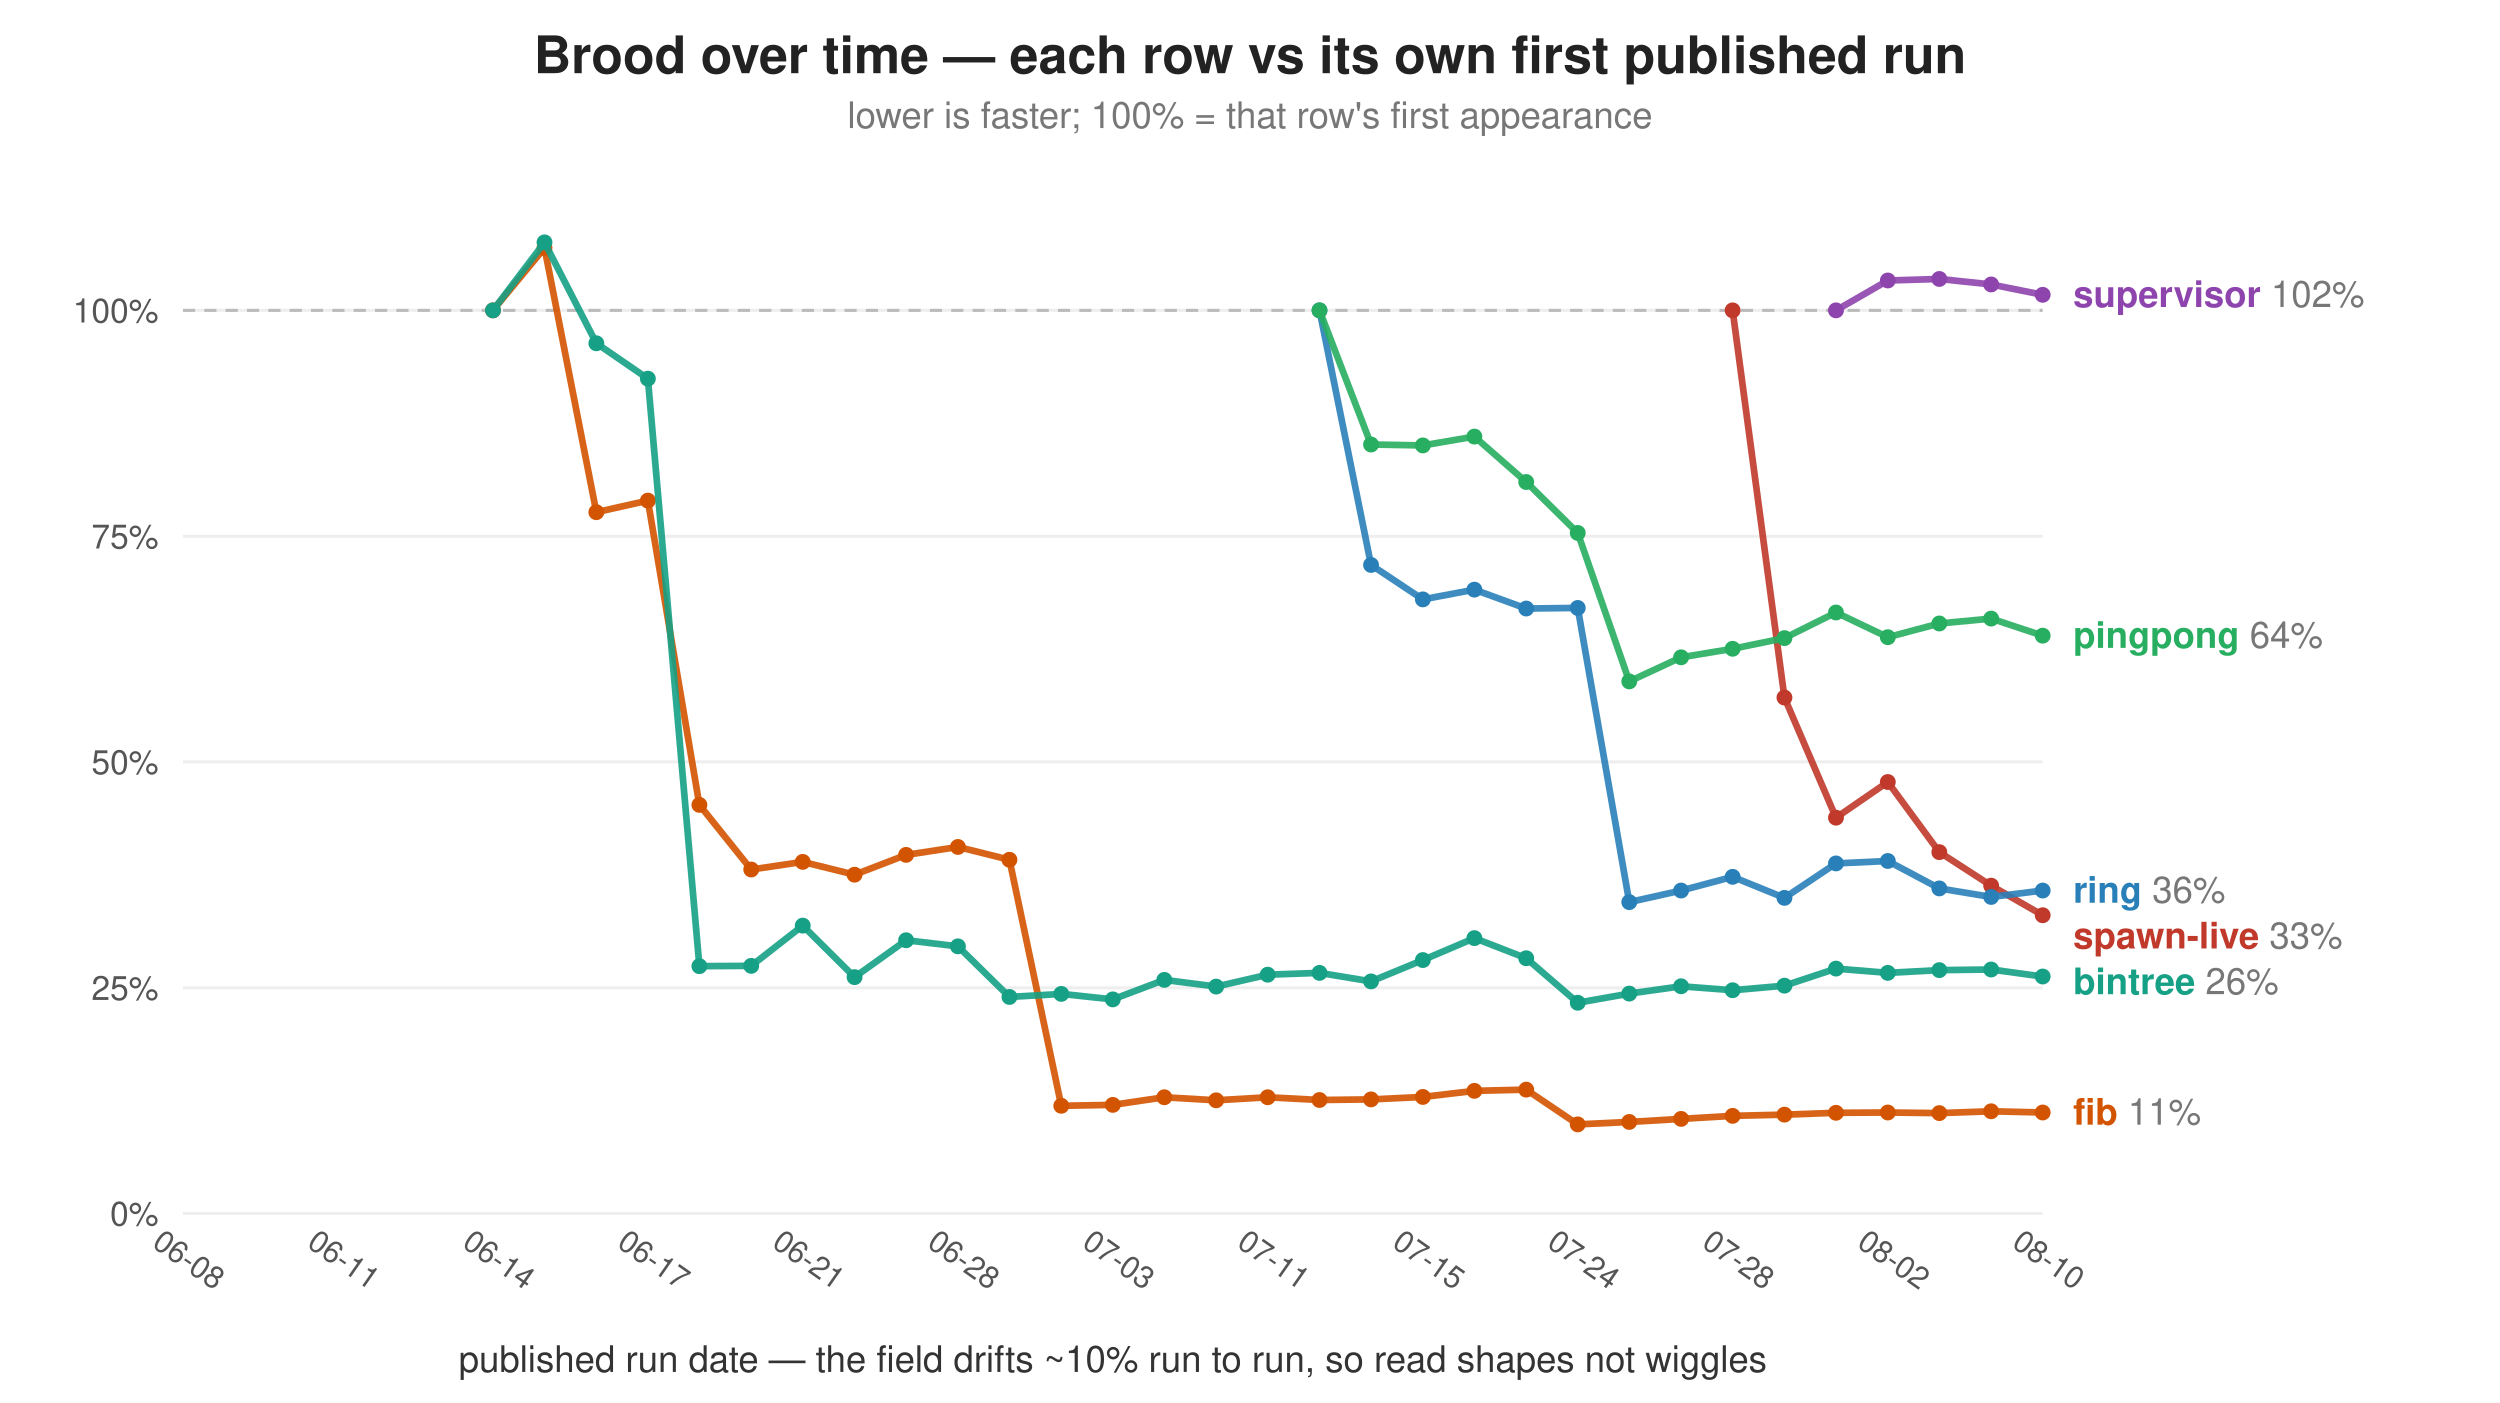
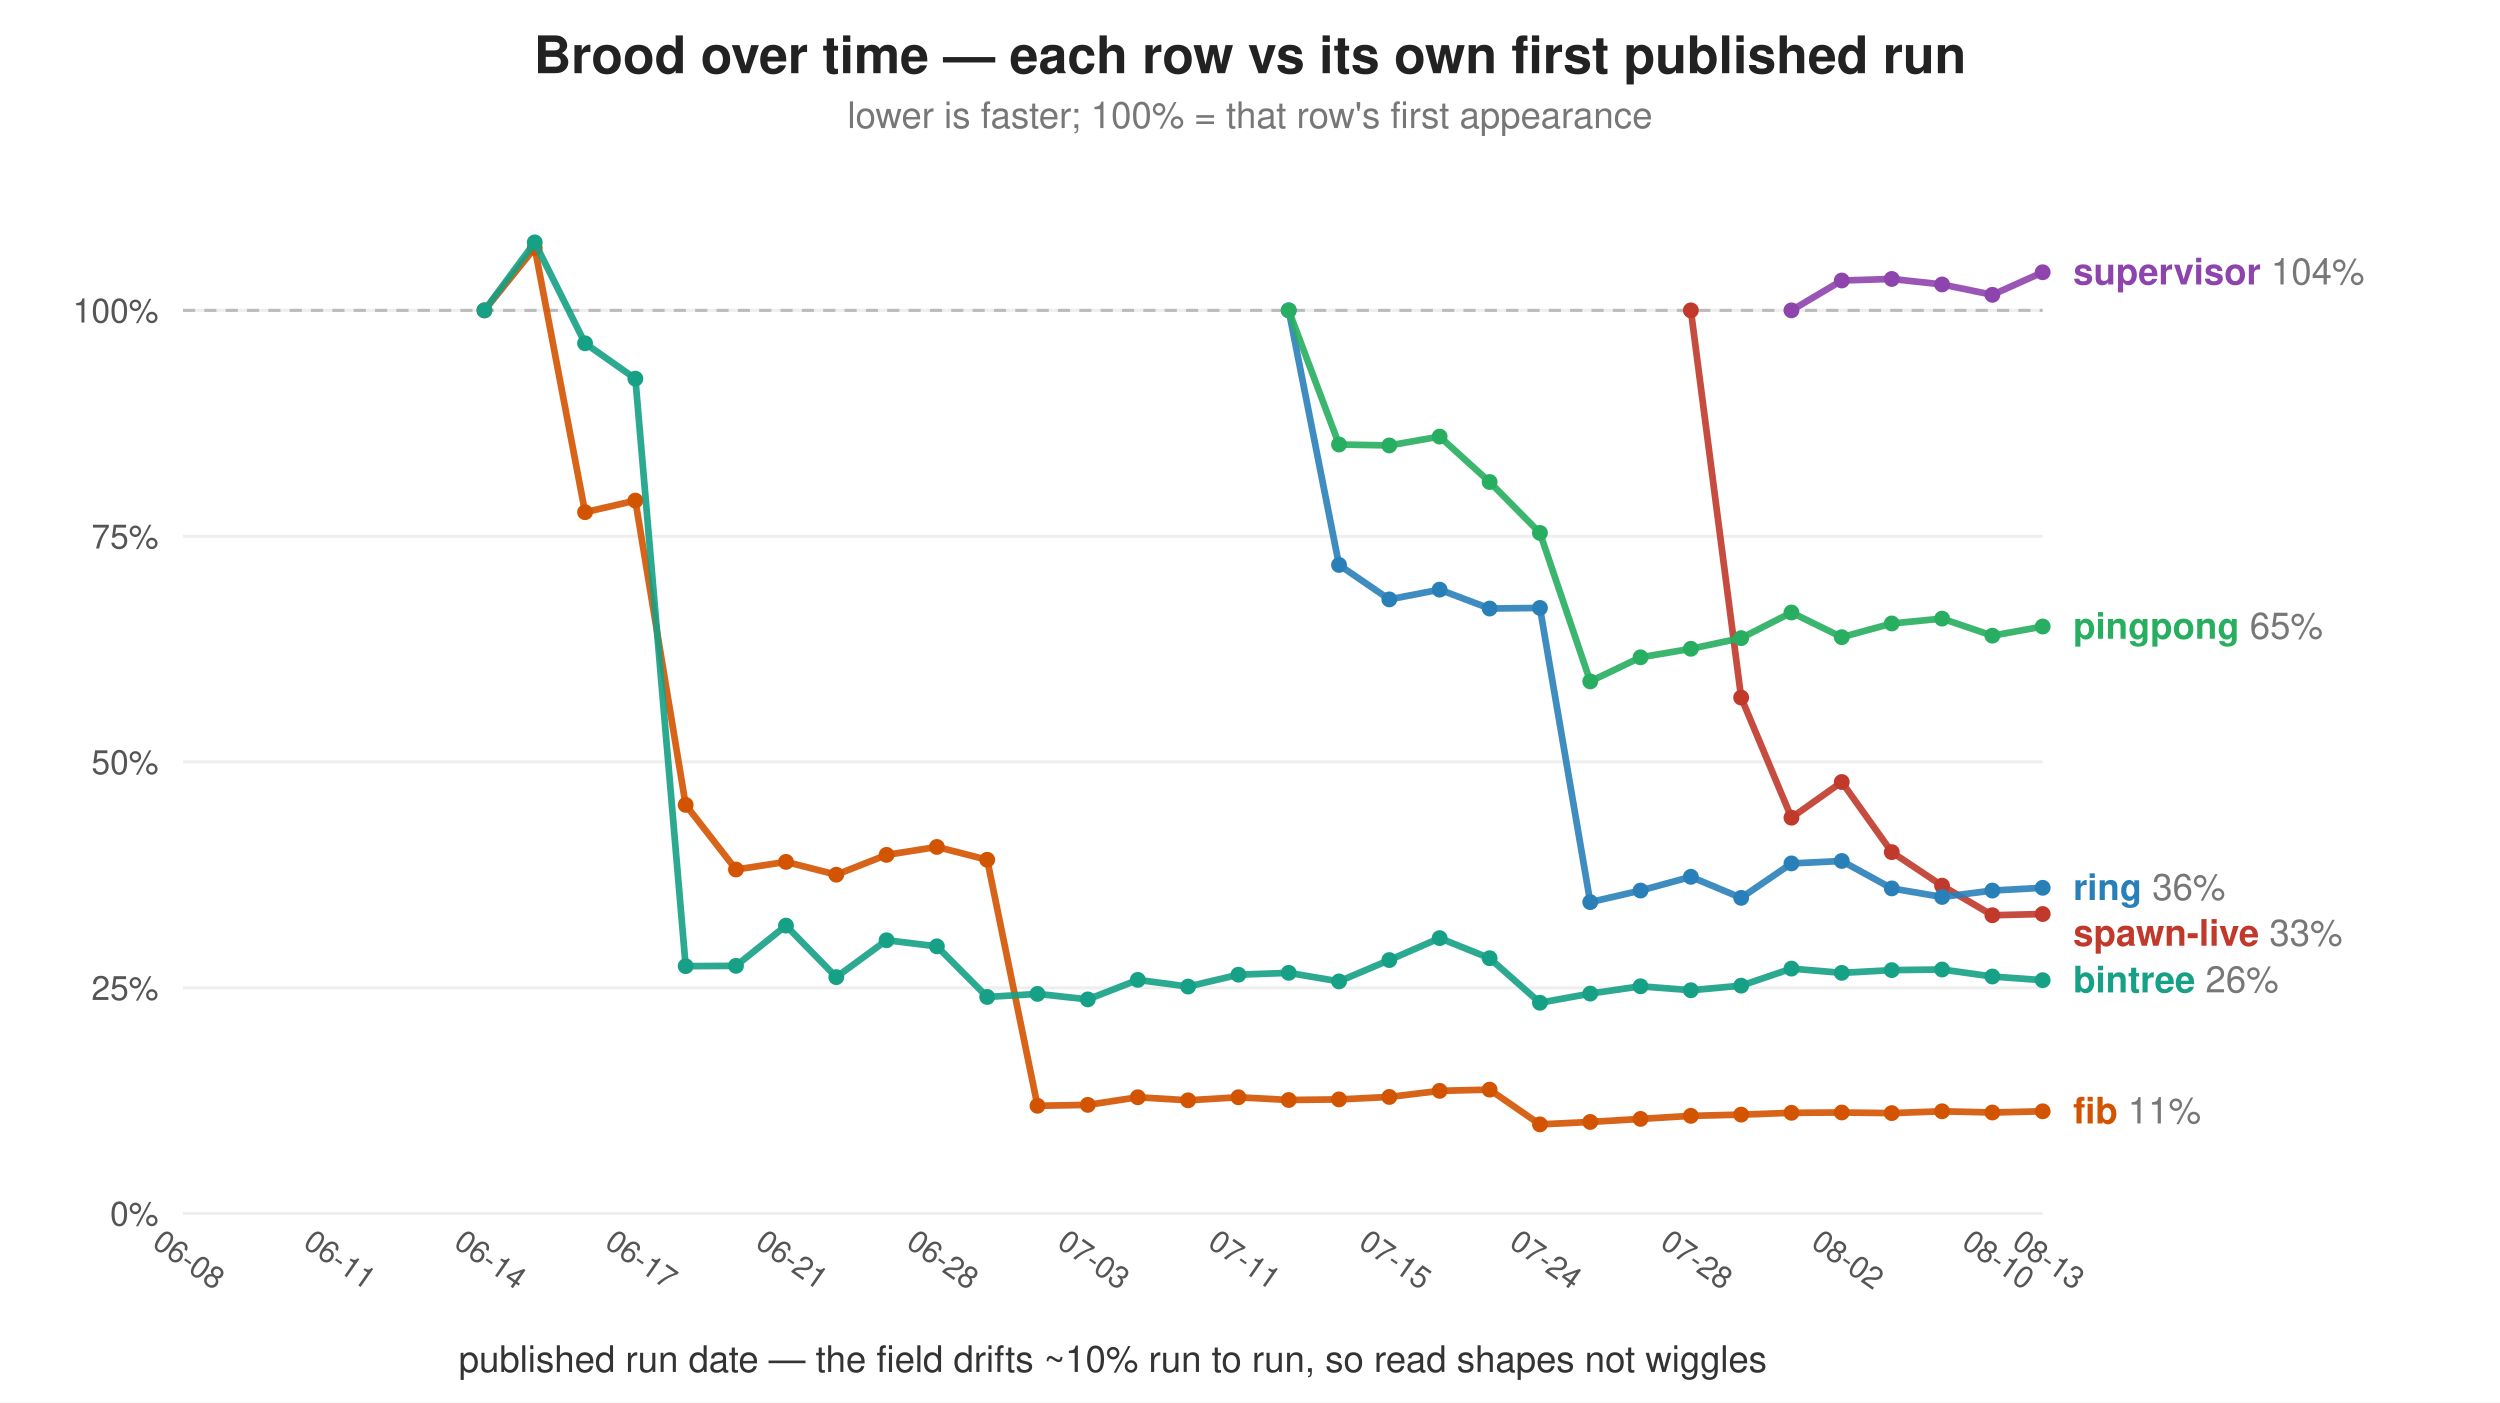
<svg xmlns="http://www.w3.org/2000/svg" width="820" height="460" viewBox="0 0 820 460" font-family="system-ui,Segoe UI,Helvetica,Arial,sans-serif">
  <rect width="820" height="460" fill="#ffffff" />
  <text x="410.0" y="24" text-anchor="middle" font-size="17" font-weight="700" fill="#222">Brood over time — each row vs its own first published run</text>
  <text x="410.0" y="42" text-anchor="middle" font-size="12" fill="#777">lower is faster; 100% = that row's first appearance</text>
  <line x1="60" y1="398.0" x2="670" y2="398.0" stroke="#eee" />
  <text x="52" y="402.0" text-anchor="end" font-size="11" fill="#555">0%</text>
  <line x1="60" y1="324.0" x2="670" y2="324.0" stroke="#eee" />
  <text x="52" y="328.0" text-anchor="end" font-size="11" fill="#555">25%</text>
  <line x1="60" y1="249.9" x2="670" y2="249.9" stroke="#eee" />
  <text x="52" y="253.9" text-anchor="end" font-size="11" fill="#555">50%</text>
  <line x1="60" y1="175.9" x2="670" y2="175.9" stroke="#eee" />
  <text x="52" y="179.9" text-anchor="end" font-size="11" fill="#555">75%</text>
  <line x1="60" y1="101.8" x2="670" y2="101.8" stroke="#eee" />
  <text x="52" y="105.8" text-anchor="end" font-size="11" fill="#555">100%</text>
  <line x1="60" y1="101.8" x2="670" y2="101.8" stroke="#bbb" stroke-dasharray="4,3" />
  <text x="60.0" y="416" text-anchor="middle" font-size="10" fill="#555" transform="rotate(35 60.0 416)">06-08</text>
-   <text x="110.8" y="416" text-anchor="middle" font-size="10" fill="#555" transform="rotate(35 110.8 416)">06-11</text>
-   <text x="161.7" y="416" text-anchor="middle" font-size="10" fill="#555" transform="rotate(35 161.7 416)">06-14</text>
-   <text x="212.5" y="416" text-anchor="middle" font-size="10" fill="#555" transform="rotate(35 212.5 416)">06-17</text>
-   <text x="263.3" y="416" text-anchor="middle" font-size="10" fill="#555" transform="rotate(35 263.3 416)">06-21</text>
-   <text x="314.2" y="416" text-anchor="middle" font-size="10" fill="#555" transform="rotate(35 314.2 416)">06-28</text>
-   <text x="365.0" y="416" text-anchor="middle" font-size="10" fill="#555" transform="rotate(35 365.0 416)">07-03</text>
-   <text x="415.8" y="416" text-anchor="middle" font-size="10" fill="#555" transform="rotate(35 415.8 416)">07-11</text>
-   <text x="466.7" y="416" text-anchor="middle" font-size="10" fill="#555" transform="rotate(35 466.7 416)">07-15</text>
-   <text x="517.5" y="416" text-anchor="middle" font-size="10" fill="#555" transform="rotate(35 517.5 416)">07-24</text>
-   <text x="568.3" y="416" text-anchor="middle" font-size="10" fill="#555" transform="rotate(35 568.3 416)">07-28</text>
-   <text x="619.2" y="416" text-anchor="middle" font-size="10" fill="#555" transform="rotate(35 619.2 416)">08-02</text>
-   <text x="670.0" y="416" text-anchor="middle" font-size="10" fill="#555" transform="rotate(35 670.0 416)">08-10</text>
-   <polyline fill="none" stroke="#c0392b" stroke-width="2.2" stroke-opacity="0.9" points="568.3,101.8 585.3,228.8 602.2,268.2 619.2,256.5 636.1,279.5 653.1,290.5 670.0,300.2" />
-   <circle cx="568.3" cy="101.8" r="2.6" fill="#c0392b" />
-   <circle cx="585.3" cy="228.8" r="2.6" fill="#c0392b" />
-   <circle cx="602.2" cy="268.2" r="2.6" fill="#c0392b" />
-   <circle cx="619.2" cy="256.5" r="2.6" fill="#c0392b" />
-   <circle cx="636.1" cy="279.5" r="2.6" fill="#c0392b" />
-   <circle cx="653.1" cy="290.5" r="2.6" fill="#c0392b" />
-   <circle cx="670.0" cy="300.2" r="2.6" fill="#c0392b" />
-   <polyline fill="none" stroke="#8e44ad" stroke-width="2.2" stroke-opacity="0.9" points="602.2,101.8 619.2,92.0 636.1,91.5 653.1,93.3 670.0,96.7" />
-   <circle cx="602.2" cy="101.8" r="2.6" fill="#8e44ad" />
-   <circle cx="619.2" cy="92.0" r="2.6" fill="#8e44ad" />
-   <circle cx="636.1" cy="91.5" r="2.6" fill="#8e44ad" />
-   <circle cx="653.1" cy="93.3" r="2.6" fill="#8e44ad" />
-   <circle cx="670.0" cy="96.7" r="2.6" fill="#8e44ad" />
-   <polyline fill="none" stroke="#2980b9" stroke-width="2.2" stroke-opacity="0.9" points="432.8,101.8 449.7,185.3 466.7,196.6 483.6,193.4 500.6,199.6 517.5,199.4 534.4,295.9 551.4,292.1 568.3,287.6 585.3,294.5 602.2,283.2 619.2,282.4 636.1,291.4 653.1,294.2 670.0,292.1" />
-   <circle cx="432.8" cy="101.8" r="2.6" fill="#2980b9" />
-   <circle cx="449.7" cy="185.3" r="2.6" fill="#2980b9" />
-   <circle cx="466.7" cy="196.6" r="2.6" fill="#2980b9" />
-   <circle cx="483.6" cy="193.4" r="2.6" fill="#2980b9" />
-   <circle cx="500.6" cy="199.6" r="2.6" fill="#2980b9" />
-   <circle cx="517.5" cy="199.4" r="2.6" fill="#2980b9" />
-   <circle cx="534.4" cy="295.9" r="2.6" fill="#2980b9" />
-   <circle cx="551.4" cy="292.1" r="2.6" fill="#2980b9" />
-   <circle cx="568.3" cy="287.6" r="2.6" fill="#2980b9" />
-   <circle cx="585.3" cy="294.5" r="2.6" fill="#2980b9" />
-   <circle cx="602.2" cy="283.2" r="2.6" fill="#2980b9" />
-   <circle cx="619.2" cy="282.4" r="2.6" fill="#2980b9" />
-   <circle cx="636.1" cy="291.4" r="2.6" fill="#2980b9" />
-   <circle cx="653.1" cy="294.2" r="2.6" fill="#2980b9" />
-   <circle cx="670.0" cy="292.1" r="2.6" fill="#2980b9" />
-   <polyline fill="none" stroke="#27ae60" stroke-width="2.2" stroke-opacity="0.9" points="432.8,101.8 449.7,145.8 466.7,146.1 483.6,143.2 500.6,158.1 517.5,174.8 534.4,223.5 551.4,215.6 568.3,212.8 585.3,209.3 602.2,200.9 619.2,209.0 636.1,204.5 653.1,202.9 670.0,208.5" />
-   <circle cx="432.8" cy="101.8" r="2.6" fill="#27ae60" />
-   <circle cx="449.7" cy="145.8" r="2.6" fill="#27ae60" />
-   <circle cx="466.7" cy="146.1" r="2.6" fill="#27ae60" />
-   <circle cx="483.6" cy="143.2" r="2.6" fill="#27ae60" />
-   <circle cx="500.6" cy="158.1" r="2.6" fill="#27ae60" />
-   <circle cx="517.5" cy="174.8" r="2.6" fill="#27ae60" />
-   <circle cx="534.4" cy="223.5" r="2.6" fill="#27ae60" />
-   <circle cx="551.4" cy="215.6" r="2.6" fill="#27ae60" />
-   <circle cx="568.3" cy="212.8" r="2.6" fill="#27ae60" />
-   <circle cx="585.3" cy="209.3" r="2.6" fill="#27ae60" />
-   <circle cx="602.2" cy="200.9" r="2.6" fill="#27ae60" />
-   <circle cx="619.2" cy="209.0" r="2.6" fill="#27ae60" />
-   <circle cx="636.1" cy="204.5" r="2.6" fill="#27ae60" />
-   <circle cx="653.1" cy="202.9" r="2.6" fill="#27ae60" />
-   <circle cx="670.0" cy="208.5" r="2.6" fill="#27ae60" />
-   <polyline fill="none" stroke="#d35400" stroke-width="2.2" stroke-opacity="0.9" points="161.7,101.8 178.6,81.3 195.6,168.0 212.5,164.2 229.4,264.0 246.4,285.2 263.3,282.7 280.3,286.9 297.2,280.4 314.2,277.8 331.1,282.0 348.1,362.7 365.0,362.4 381.9,359.9 398.9,360.9 415.8,359.9 432.8,360.8 449.7,360.6 466.7,359.8 483.6,357.8 500.6,357.4 517.5,368.8 534.4,368.0 551.4,367.0 568.3,366.0 585.3,365.6 602.2,365.0 619.2,364.9 636.1,365.1 653.1,364.5 670.0,364.9" />
-   <circle cx="161.7" cy="101.8" r="2.6" fill="#d35400" />
-   <circle cx="178.6" cy="81.3" r="2.6" fill="#d35400" />
-   <circle cx="195.6" cy="168.0" r="2.6" fill="#d35400" />
-   <circle cx="212.5" cy="164.2" r="2.6" fill="#d35400" />
-   <circle cx="229.4" cy="264.0" r="2.6" fill="#d35400" />
-   <circle cx="246.4" cy="285.2" r="2.6" fill="#d35400" />
-   <circle cx="263.3" cy="282.7" r="2.6" fill="#d35400" />
-   <circle cx="280.3" cy="286.9" r="2.6" fill="#d35400" />
-   <circle cx="297.2" cy="280.4" r="2.6" fill="#d35400" />
-   <circle cx="314.2" cy="277.8" r="2.6" fill="#d35400" />
-   <circle cx="331.1" cy="282.0" r="2.6" fill="#d35400" />
-   <circle cx="348.1" cy="362.7" r="2.6" fill="#d35400" />
-   <circle cx="365.0" cy="362.4" r="2.6" fill="#d35400" />
-   <circle cx="381.9" cy="359.9" r="2.6" fill="#d35400" />
-   <circle cx="398.9" cy="360.9" r="2.6" fill="#d35400" />
-   <circle cx="415.8" cy="359.9" r="2.6" fill="#d35400" />
-   <circle cx="432.8" cy="360.8" r="2.6" fill="#d35400" />
-   <circle cx="449.7" cy="360.6" r="2.6" fill="#d35400" />
-   <circle cx="466.7" cy="359.8" r="2.6" fill="#d35400" />
-   <circle cx="483.6" cy="357.8" r="2.6" fill="#d35400" />
-   <circle cx="500.6" cy="357.4" r="2.6" fill="#d35400" />
-   <circle cx="517.5" cy="368.8" r="2.6" fill="#d35400" />
-   <circle cx="534.4" cy="368.0" r="2.6" fill="#d35400" />
-   <circle cx="551.4" cy="367.0" r="2.6" fill="#d35400" />
-   <circle cx="568.3" cy="366.0" r="2.6" fill="#d35400" />
-   <circle cx="585.3" cy="365.6" r="2.6" fill="#d35400" />
-   <circle cx="602.2" cy="365.0" r="2.6" fill="#d35400" />
-   <circle cx="619.2" cy="364.9" r="2.6" fill="#d35400" />
-   <circle cx="636.1" cy="365.1" r="2.6" fill="#d35400" />
-   <circle cx="653.1" cy="364.5" r="2.6" fill="#d35400" />
-   <circle cx="670.0" cy="364.9" r="2.6" fill="#d35400" />
-   <polyline fill="none" stroke="#16a085" stroke-width="2.2" stroke-opacity="0.9" points="161.7,101.8 178.6,79.5 195.6,112.6 212.5,124.2 229.4,316.9 246.4,316.8 263.3,303.6 280.3,320.5 297.2,308.4 314.2,310.4 331.1,327.0 348.1,326.0 365.0,327.8 381.9,321.4 398.9,323.6 415.8,319.7 432.8,319.1 449.7,321.9 466.7,314.9 483.6,307.7 500.6,314.3 517.5,328.9 534.4,325.9 551.4,323.5 568.3,324.8 585.3,323.3 602.2,317.7 619.2,319.1 636.1,318.2 653.1,318.0 670.0,320.3" />
-   <circle cx="161.7" cy="101.8" r="2.6" fill="#16a085" />
-   <circle cx="178.6" cy="79.5" r="2.6" fill="#16a085" />
-   <circle cx="195.6" cy="112.6" r="2.6" fill="#16a085" />
-   <circle cx="212.5" cy="124.2" r="2.6" fill="#16a085" />
-   <circle cx="229.4" cy="316.9" r="2.6" fill="#16a085" />
-   <circle cx="246.4" cy="316.8" r="2.6" fill="#16a085" />
-   <circle cx="263.3" cy="303.6" r="2.6" fill="#16a085" />
-   <circle cx="280.3" cy="320.5" r="2.6" fill="#16a085" />
-   <circle cx="297.2" cy="308.4" r="2.6" fill="#16a085" />
-   <circle cx="314.2" cy="310.4" r="2.6" fill="#16a085" />
-   <circle cx="331.1" cy="327.0" r="2.6" fill="#16a085" />
-   <circle cx="348.1" cy="326.0" r="2.6" fill="#16a085" />
-   <circle cx="365.0" cy="327.8" r="2.6" fill="#16a085" />
-   <circle cx="381.9" cy="321.4" r="2.6" fill="#16a085" />
-   <circle cx="398.9" cy="323.6" r="2.6" fill="#16a085" />
-   <circle cx="415.8" cy="319.7" r="2.6" fill="#16a085" />
-   <circle cx="432.8" cy="319.1" r="2.6" fill="#16a085" />
-   <circle cx="449.7" cy="321.9" r="2.6" fill="#16a085" />
-   <circle cx="466.7" cy="314.9" r="2.6" fill="#16a085" />
-   <circle cx="483.6" cy="307.7" r="2.6" fill="#16a085" />
-   <circle cx="500.6" cy="314.3" r="2.6" fill="#16a085" />
-   <circle cx="517.5" cy="328.9" r="2.6" fill="#16a085" />
-   <circle cx="534.4" cy="325.9" r="2.6" fill="#16a085" />
-   <circle cx="551.4" cy="323.5" r="2.6" fill="#16a085" />
-   <circle cx="568.3" cy="324.8" r="2.6" fill="#16a085" />
-   <circle cx="585.3" cy="323.3" r="2.6" fill="#16a085" />
-   <circle cx="602.2" cy="317.7" r="2.6" fill="#16a085" />
-   <circle cx="619.2" cy="319.1" r="2.6" fill="#16a085" />
-   <circle cx="636.1" cy="318.2" r="2.6" fill="#16a085" />
-   <circle cx="653.1" cy="318.0" r="2.6" fill="#16a085" />
-   <circle cx="670.0" cy="320.3" r="2.6" fill="#16a085" />
-   <text x="680" y="100.7" font-size="12" font-weight="600" fill="#8e44ad">supervisor <tspan font-weight="400" fill="#777">102%</tspan>
+   <text x="109.5" y="416" text-anchor="middle" font-size="10" fill="#555" transform="rotate(35 109.5 416)">06-11</text>
+   <text x="158.9" y="416" text-anchor="middle" font-size="10" fill="#555" transform="rotate(35 158.9 416)">06-14</text>
+   <text x="208.4" y="416" text-anchor="middle" font-size="10" fill="#555" transform="rotate(35 208.4 416)">06-17</text>
+   <text x="257.8" y="416" text-anchor="middle" font-size="10" fill="#555" transform="rotate(35 257.8 416)">06-21</text>
+   <text x="307.3" y="416" text-anchor="middle" font-size="10" fill="#555" transform="rotate(35 307.3 416)">06-28</text>
+   <text x="356.8" y="416" text-anchor="middle" font-size="10" fill="#555" transform="rotate(35 356.8 416)">07-03</text>
+   <text x="406.2" y="416" text-anchor="middle" font-size="10" fill="#555" transform="rotate(35 406.2 416)">07-11</text>
+   <text x="455.7" y="416" text-anchor="middle" font-size="10" fill="#555" transform="rotate(35 455.7 416)">07-15</text>
+   <text x="505.1" y="416" text-anchor="middle" font-size="10" fill="#555" transform="rotate(35 505.1 416)">07-24</text>
+   <text x="554.6" y="416" text-anchor="middle" font-size="10" fill="#555" transform="rotate(35 554.6 416)">07-28</text>
+   <text x="604.1" y="416" text-anchor="middle" font-size="10" fill="#555" transform="rotate(35 604.1 416)">08-02</text>
+   <text x="653.5" y="416" text-anchor="middle" font-size="10" fill="#555" transform="rotate(35 653.5 416)">08-10</text>
+   <text x="670.0" y="416" text-anchor="middle" font-size="10" fill="#555" transform="rotate(35 670.0 416)">08-13</text>
+   <polyline fill="none" stroke="#c0392b" stroke-width="2.2" stroke-opacity="0.9" points="554.6,101.8 571.1,228.8 587.6,268.2 604.1,256.5 620.5,279.5 637.0,290.5 653.5,300.2 670.0,299.8" />
+   <circle cx="554.6" cy="101.8" r="2.6" fill="#c0392b" />
+   <circle cx="571.1" cy="228.8" r="2.6" fill="#c0392b" />
+   <circle cx="587.6" cy="268.2" r="2.6" fill="#c0392b" />
+   <circle cx="604.1" cy="256.5" r="2.6" fill="#c0392b" />
+   <circle cx="620.5" cy="279.5" r="2.6" fill="#c0392b" />
+   <circle cx="637.0" cy="290.5" r="2.6" fill="#c0392b" />
+   <circle cx="653.5" cy="300.2" r="2.6" fill="#c0392b" />
+   <circle cx="670.0" cy="299.8" r="2.6" fill="#c0392b" />
+   <polyline fill="none" stroke="#8e44ad" stroke-width="2.2" stroke-opacity="0.9" points="587.6,101.8 604.1,92.0 620.5,91.5 637.0,93.3 653.5,96.7 670.0,89.3" />
+   <circle cx="587.6" cy="101.8" r="2.6" fill="#8e44ad" />
+   <circle cx="604.1" cy="92.0" r="2.6" fill="#8e44ad" />
+   <circle cx="620.5" cy="91.5" r="2.6" fill="#8e44ad" />
+   <circle cx="637.0" cy="93.3" r="2.6" fill="#8e44ad" />
+   <circle cx="653.5" cy="96.7" r="2.6" fill="#8e44ad" />
+   <circle cx="670.0" cy="89.3" r="2.6" fill="#8e44ad" />
+   <polyline fill="none" stroke="#2980b9" stroke-width="2.2" stroke-opacity="0.9" points="422.7,101.8 439.2,185.3 455.7,196.6 472.2,193.4 488.6,199.6 505.1,199.4 521.6,295.9 538.1,292.1 554.6,287.6 571.1,294.5 587.6,283.2 604.1,282.4 620.5,291.4 637.0,294.2 653.5,292.1 670.0,291.2" />
+   <circle cx="422.7" cy="101.8" r="2.6" fill="#2980b9" />
+   <circle cx="439.2" cy="185.3" r="2.6" fill="#2980b9" />
+   <circle cx="455.7" cy="196.6" r="2.6" fill="#2980b9" />
+   <circle cx="472.2" cy="193.4" r="2.6" fill="#2980b9" />
+   <circle cx="488.6" cy="199.6" r="2.6" fill="#2980b9" />
+   <circle cx="505.1" cy="199.4" r="2.6" fill="#2980b9" />
+   <circle cx="521.6" cy="295.9" r="2.6" fill="#2980b9" />
+   <circle cx="538.1" cy="292.1" r="2.6" fill="#2980b9" />
+   <circle cx="554.6" cy="287.6" r="2.6" fill="#2980b9" />
+   <circle cx="571.1" cy="294.5" r="2.6" fill="#2980b9" />
+   <circle cx="587.6" cy="283.2" r="2.6" fill="#2980b9" />
+   <circle cx="604.1" cy="282.4" r="2.6" fill="#2980b9" />
+   <circle cx="620.5" cy="291.4" r="2.6" fill="#2980b9" />
+   <circle cx="637.0" cy="294.2" r="2.6" fill="#2980b9" />
+   <circle cx="653.5" cy="292.1" r="2.6" fill="#2980b9" />
+   <circle cx="670.0" cy="291.2" r="2.6" fill="#2980b9" />
+   <polyline fill="none" stroke="#27ae60" stroke-width="2.2" stroke-opacity="0.9" points="422.7,101.8 439.2,145.8 455.7,146.1 472.2,143.2 488.6,158.1 505.1,174.8 521.6,223.5 538.1,215.6 554.6,212.8 571.1,209.3 587.6,200.9 604.1,209.0 620.5,204.5 637.0,202.9 653.5,208.5 670.0,205.5" />
+   <circle cx="422.7" cy="101.8" r="2.6" fill="#27ae60" />
+   <circle cx="439.2" cy="145.8" r="2.6" fill="#27ae60" />
+   <circle cx="455.7" cy="146.1" r="2.6" fill="#27ae60" />
+   <circle cx="472.2" cy="143.2" r="2.6" fill="#27ae60" />
+   <circle cx="488.6" cy="158.1" r="2.6" fill="#27ae60" />
+   <circle cx="505.1" cy="174.8" r="2.6" fill="#27ae60" />
+   <circle cx="521.6" cy="223.5" r="2.6" fill="#27ae60" />
+   <circle cx="538.1" cy="215.6" r="2.6" fill="#27ae60" />
+   <circle cx="554.6" cy="212.8" r="2.6" fill="#27ae60" />
+   <circle cx="571.1" cy="209.3" r="2.6" fill="#27ae60" />
+   <circle cx="587.6" cy="200.9" r="2.6" fill="#27ae60" />
+   <circle cx="604.1" cy="209.0" r="2.6" fill="#27ae60" />
+   <circle cx="620.5" cy="204.5" r="2.6" fill="#27ae60" />
+   <circle cx="637.0" cy="202.9" r="2.6" fill="#27ae60" />
+   <circle cx="653.5" cy="208.5" r="2.6" fill="#27ae60" />
+   <circle cx="670.0" cy="205.5" r="2.6" fill="#27ae60" />
+   <polyline fill="none" stroke="#d35400" stroke-width="2.2" stroke-opacity="0.9" points="158.9,101.8 175.4,81.3 191.9,168.0 208.4,164.2 224.9,264.0 241.4,285.2 257.8,282.7 274.3,286.9 290.8,280.4 307.3,277.8 323.8,282.0 340.3,362.7 356.8,362.4 373.2,359.9 389.7,360.9 406.2,359.9 422.7,360.8 439.2,360.6 455.7,359.8 472.2,357.8 488.6,357.4 505.1,368.8 521.6,368.0 538.1,367.0 554.6,366.0 571.1,365.6 587.6,365.0 604.1,364.9 620.5,365.1 637.0,364.5 653.5,364.9 670.0,364.5" />
+   <circle cx="158.9" cy="101.8" r="2.6" fill="#d35400" />
+   <circle cx="175.4" cy="81.3" r="2.6" fill="#d35400" />
+   <circle cx="191.9" cy="168.0" r="2.6" fill="#d35400" />
+   <circle cx="208.4" cy="164.2" r="2.6" fill="#d35400" />
+   <circle cx="224.9" cy="264.0" r="2.6" fill="#d35400" />
+   <circle cx="241.4" cy="285.2" r="2.6" fill="#d35400" />
+   <circle cx="257.8" cy="282.7" r="2.6" fill="#d35400" />
+   <circle cx="274.3" cy="286.9" r="2.6" fill="#d35400" />
+   <circle cx="290.8" cy="280.4" r="2.6" fill="#d35400" />
+   <circle cx="307.3" cy="277.8" r="2.6" fill="#d35400" />
+   <circle cx="323.8" cy="282.0" r="2.6" fill="#d35400" />
+   <circle cx="340.3" cy="362.7" r="2.6" fill="#d35400" />
+   <circle cx="356.8" cy="362.4" r="2.6" fill="#d35400" />
+   <circle cx="373.2" cy="359.9" r="2.6" fill="#d35400" />
+   <circle cx="389.7" cy="360.9" r="2.6" fill="#d35400" />
+   <circle cx="406.2" cy="359.9" r="2.6" fill="#d35400" />
+   <circle cx="422.7" cy="360.8" r="2.6" fill="#d35400" />
+   <circle cx="439.2" cy="360.6" r="2.6" fill="#d35400" />
+   <circle cx="455.7" cy="359.8" r="2.6" fill="#d35400" />
+   <circle cx="472.2" cy="357.8" r="2.6" fill="#d35400" />
+   <circle cx="488.6" cy="357.4" r="2.6" fill="#d35400" />
+   <circle cx="505.1" cy="368.8" r="2.6" fill="#d35400" />
+   <circle cx="521.6" cy="368.0" r="2.6" fill="#d35400" />
+   <circle cx="538.1" cy="367.0" r="2.6" fill="#d35400" />
+   <circle cx="554.6" cy="366.0" r="2.6" fill="#d35400" />
+   <circle cx="571.1" cy="365.6" r="2.6" fill="#d35400" />
+   <circle cx="587.6" cy="365.0" r="2.6" fill="#d35400" />
+   <circle cx="604.1" cy="364.9" r="2.6" fill="#d35400" />
+   <circle cx="620.5" cy="365.1" r="2.6" fill="#d35400" />
+   <circle cx="637.0" cy="364.5" r="2.6" fill="#d35400" />
+   <circle cx="653.5" cy="364.9" r="2.6" fill="#d35400" />
+   <circle cx="670.0" cy="364.5" r="2.6" fill="#d35400" />
+   <polyline fill="none" stroke="#16a085" stroke-width="2.2" stroke-opacity="0.9" points="158.9,101.8 175.4,79.5 191.9,112.6 208.4,124.2 224.9,316.9 241.4,316.8 257.8,303.6 274.3,320.5 290.8,308.4 307.3,310.4 323.8,327.0 340.3,326.0 356.8,327.8 373.2,321.4 389.7,323.6 406.2,319.7 422.7,319.1 439.2,321.9 455.7,314.9 472.2,307.7 488.6,314.3 505.1,328.9 521.6,325.9 538.1,323.5 554.6,324.8 571.1,323.3 587.6,317.7 604.1,319.1 620.5,318.2 637.0,318.0 653.5,320.3 670.0,321.5" />
+   <circle cx="158.9" cy="101.8" r="2.6" fill="#16a085" />
+   <circle cx="175.4" cy="79.5" r="2.6" fill="#16a085" />
+   <circle cx="191.9" cy="112.6" r="2.6" fill="#16a085" />
+   <circle cx="208.4" cy="124.2" r="2.6" fill="#16a085" />
+   <circle cx="224.9" cy="316.9" r="2.6" fill="#16a085" />
+   <circle cx="241.4" cy="316.8" r="2.6" fill="#16a085" />
+   <circle cx="257.8" cy="303.6" r="2.6" fill="#16a085" />
+   <circle cx="274.3" cy="320.5" r="2.6" fill="#16a085" />
+   <circle cx="290.8" cy="308.4" r="2.6" fill="#16a085" />
+   <circle cx="307.3" cy="310.4" r="2.6" fill="#16a085" />
+   <circle cx="323.8" cy="327.0" r="2.6" fill="#16a085" />
+   <circle cx="340.3" cy="326.0" r="2.6" fill="#16a085" />
+   <circle cx="356.8" cy="327.8" r="2.6" fill="#16a085" />
+   <circle cx="373.2" cy="321.4" r="2.6" fill="#16a085" />
+   <circle cx="389.7" cy="323.6" r="2.6" fill="#16a085" />
+   <circle cx="406.2" cy="319.7" r="2.6" fill="#16a085" />
+   <circle cx="422.7" cy="319.1" r="2.6" fill="#16a085" />
+   <circle cx="439.2" cy="321.9" r="2.6" fill="#16a085" />
+   <circle cx="455.7" cy="314.9" r="2.6" fill="#16a085" />
+   <circle cx="472.2" cy="307.7" r="2.6" fill="#16a085" />
+   <circle cx="488.6" cy="314.3" r="2.6" fill="#16a085" />
+   <circle cx="505.1" cy="328.9" r="2.6" fill="#16a085" />
+   <circle cx="521.6" cy="325.9" r="2.6" fill="#16a085" />
+   <circle cx="538.1" cy="323.5" r="2.6" fill="#16a085" />
+   <circle cx="554.6" cy="324.8" r="2.6" fill="#16a085" />
+   <circle cx="571.1" cy="323.3" r="2.6" fill="#16a085" />
+   <circle cx="587.6" cy="317.7" r="2.6" fill="#16a085" />
+   <circle cx="604.1" cy="319.1" r="2.6" fill="#16a085" />
+   <circle cx="620.5" cy="318.2" r="2.6" fill="#16a085" />
+   <circle cx="637.0" cy="318.0" r="2.6" fill="#16a085" />
+   <circle cx="653.5" cy="320.3" r="2.6" fill="#16a085" />
+   <circle cx="670.0" cy="321.5" r="2.6" fill="#16a085" />
+   <text x="680" y="93.3" font-size="12" font-weight="600" fill="#8e44ad">supervisor <tspan font-weight="400" fill="#777">104%</tspan>
  </text>
-   <text x="680" y="212.5" font-size="12" font-weight="600" fill="#27ae60">pingpong <tspan font-weight="400" fill="#777">64%</tspan>
+   <text x="680" y="209.5" font-size="12" font-weight="600" fill="#27ae60">pingpong <tspan font-weight="400" fill="#777">65%</tspan>
  </text>
-   <text x="680" y="296.1" font-size="12" font-weight="600" fill="#2980b9">ring <tspan font-weight="400" fill="#777">36%</tspan>
+   <text x="680" y="295.2" font-size="12" font-weight="600" fill="#2980b9">ring <tspan font-weight="400" fill="#777">36%</tspan>
  </text>
-   <text x="680" y="311.1" font-size="12" font-weight="600" fill="#c0392b">spawn-live <tspan font-weight="400" fill="#777">33%</tspan>
+   <text x="680" y="310.2" font-size="12" font-weight="600" fill="#c0392b">spawn-live <tspan font-weight="400" fill="#777">33%</tspan>
  </text>
-   <text x="680" y="326.1" font-size="12" font-weight="600" fill="#16a085">bintree <tspan font-weight="400" fill="#777">26%</tspan>
+   <text x="680" y="325.5" font-size="12" font-weight="600" fill="#16a085">bintree <tspan font-weight="400" fill="#777">26%</tspan>
  </text>
-   <text x="680" y="368.9" font-size="12" font-weight="600" fill="#d35400">fib <tspan font-weight="400" fill="#777">11%</tspan>
+   <text x="680" y="368.5" font-size="12" font-weight="600" fill="#d35400">fib <tspan font-weight="400" fill="#777">11%</tspan>
  </text>
  <text x="365.0" y="450" text-anchor="middle" font-size="12" fill="#333">published run date — the field drifts ~10% run to run, so read shapes not wiggles</text>
</svg>
